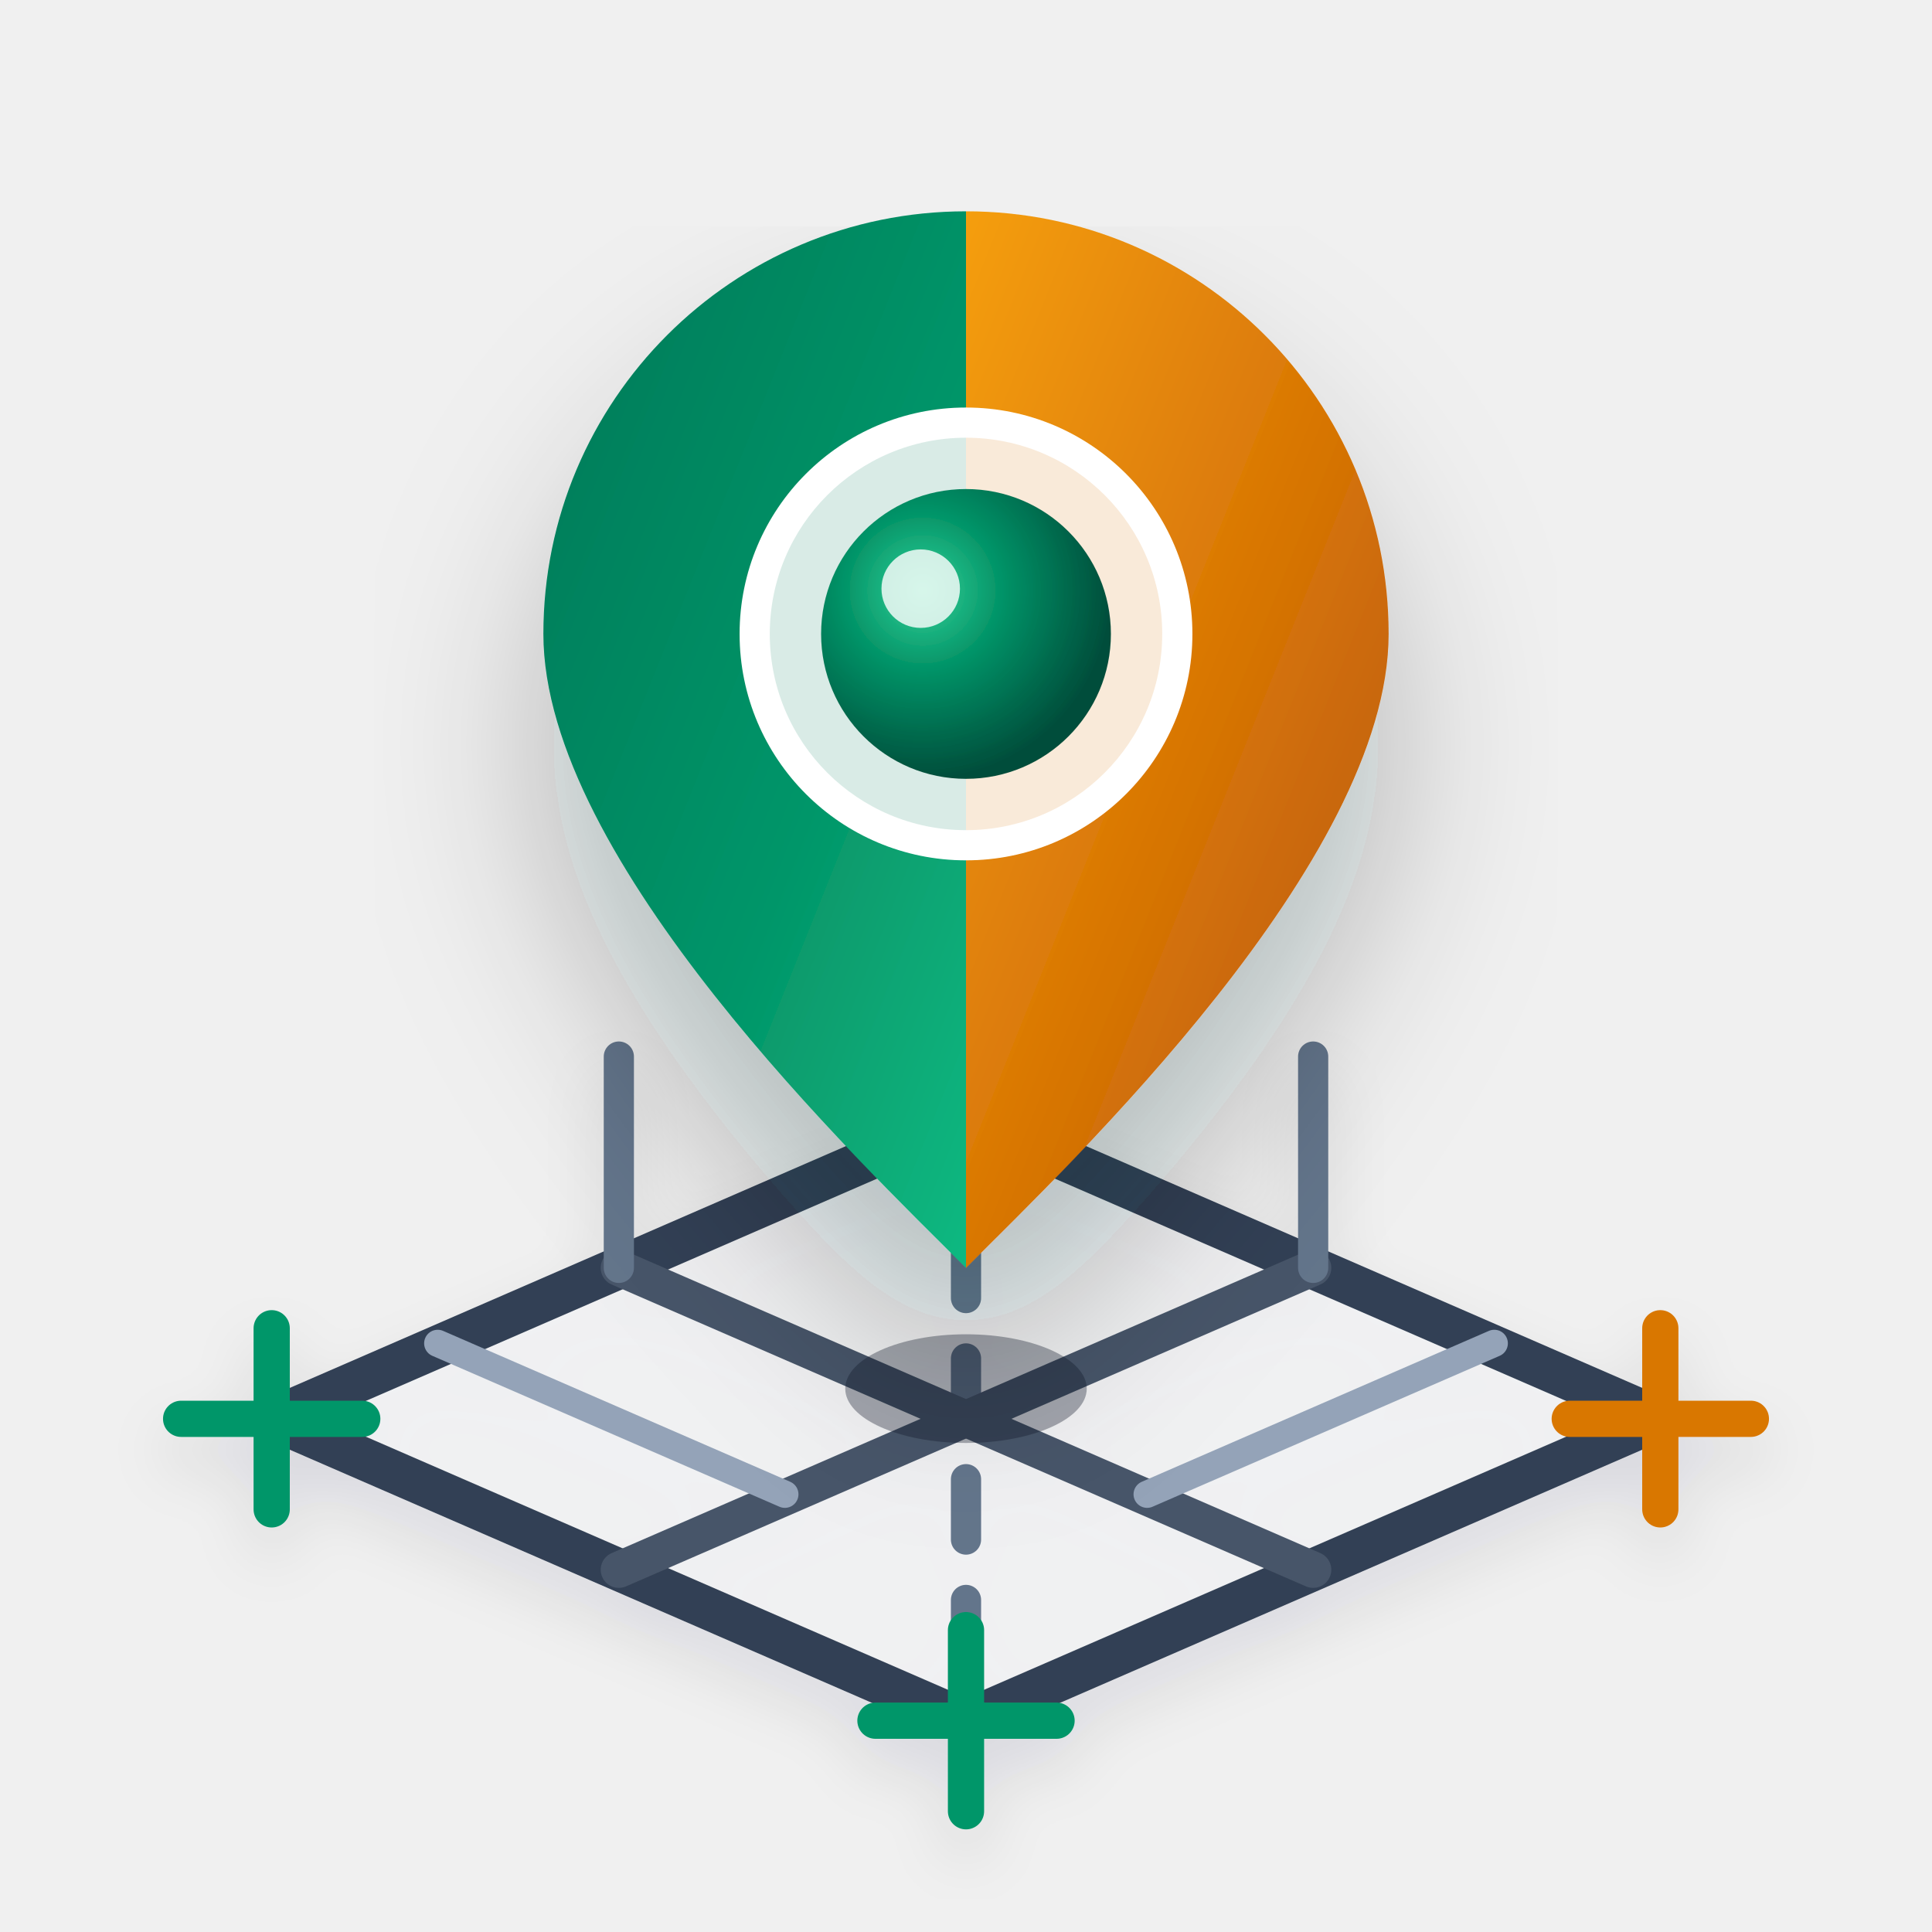
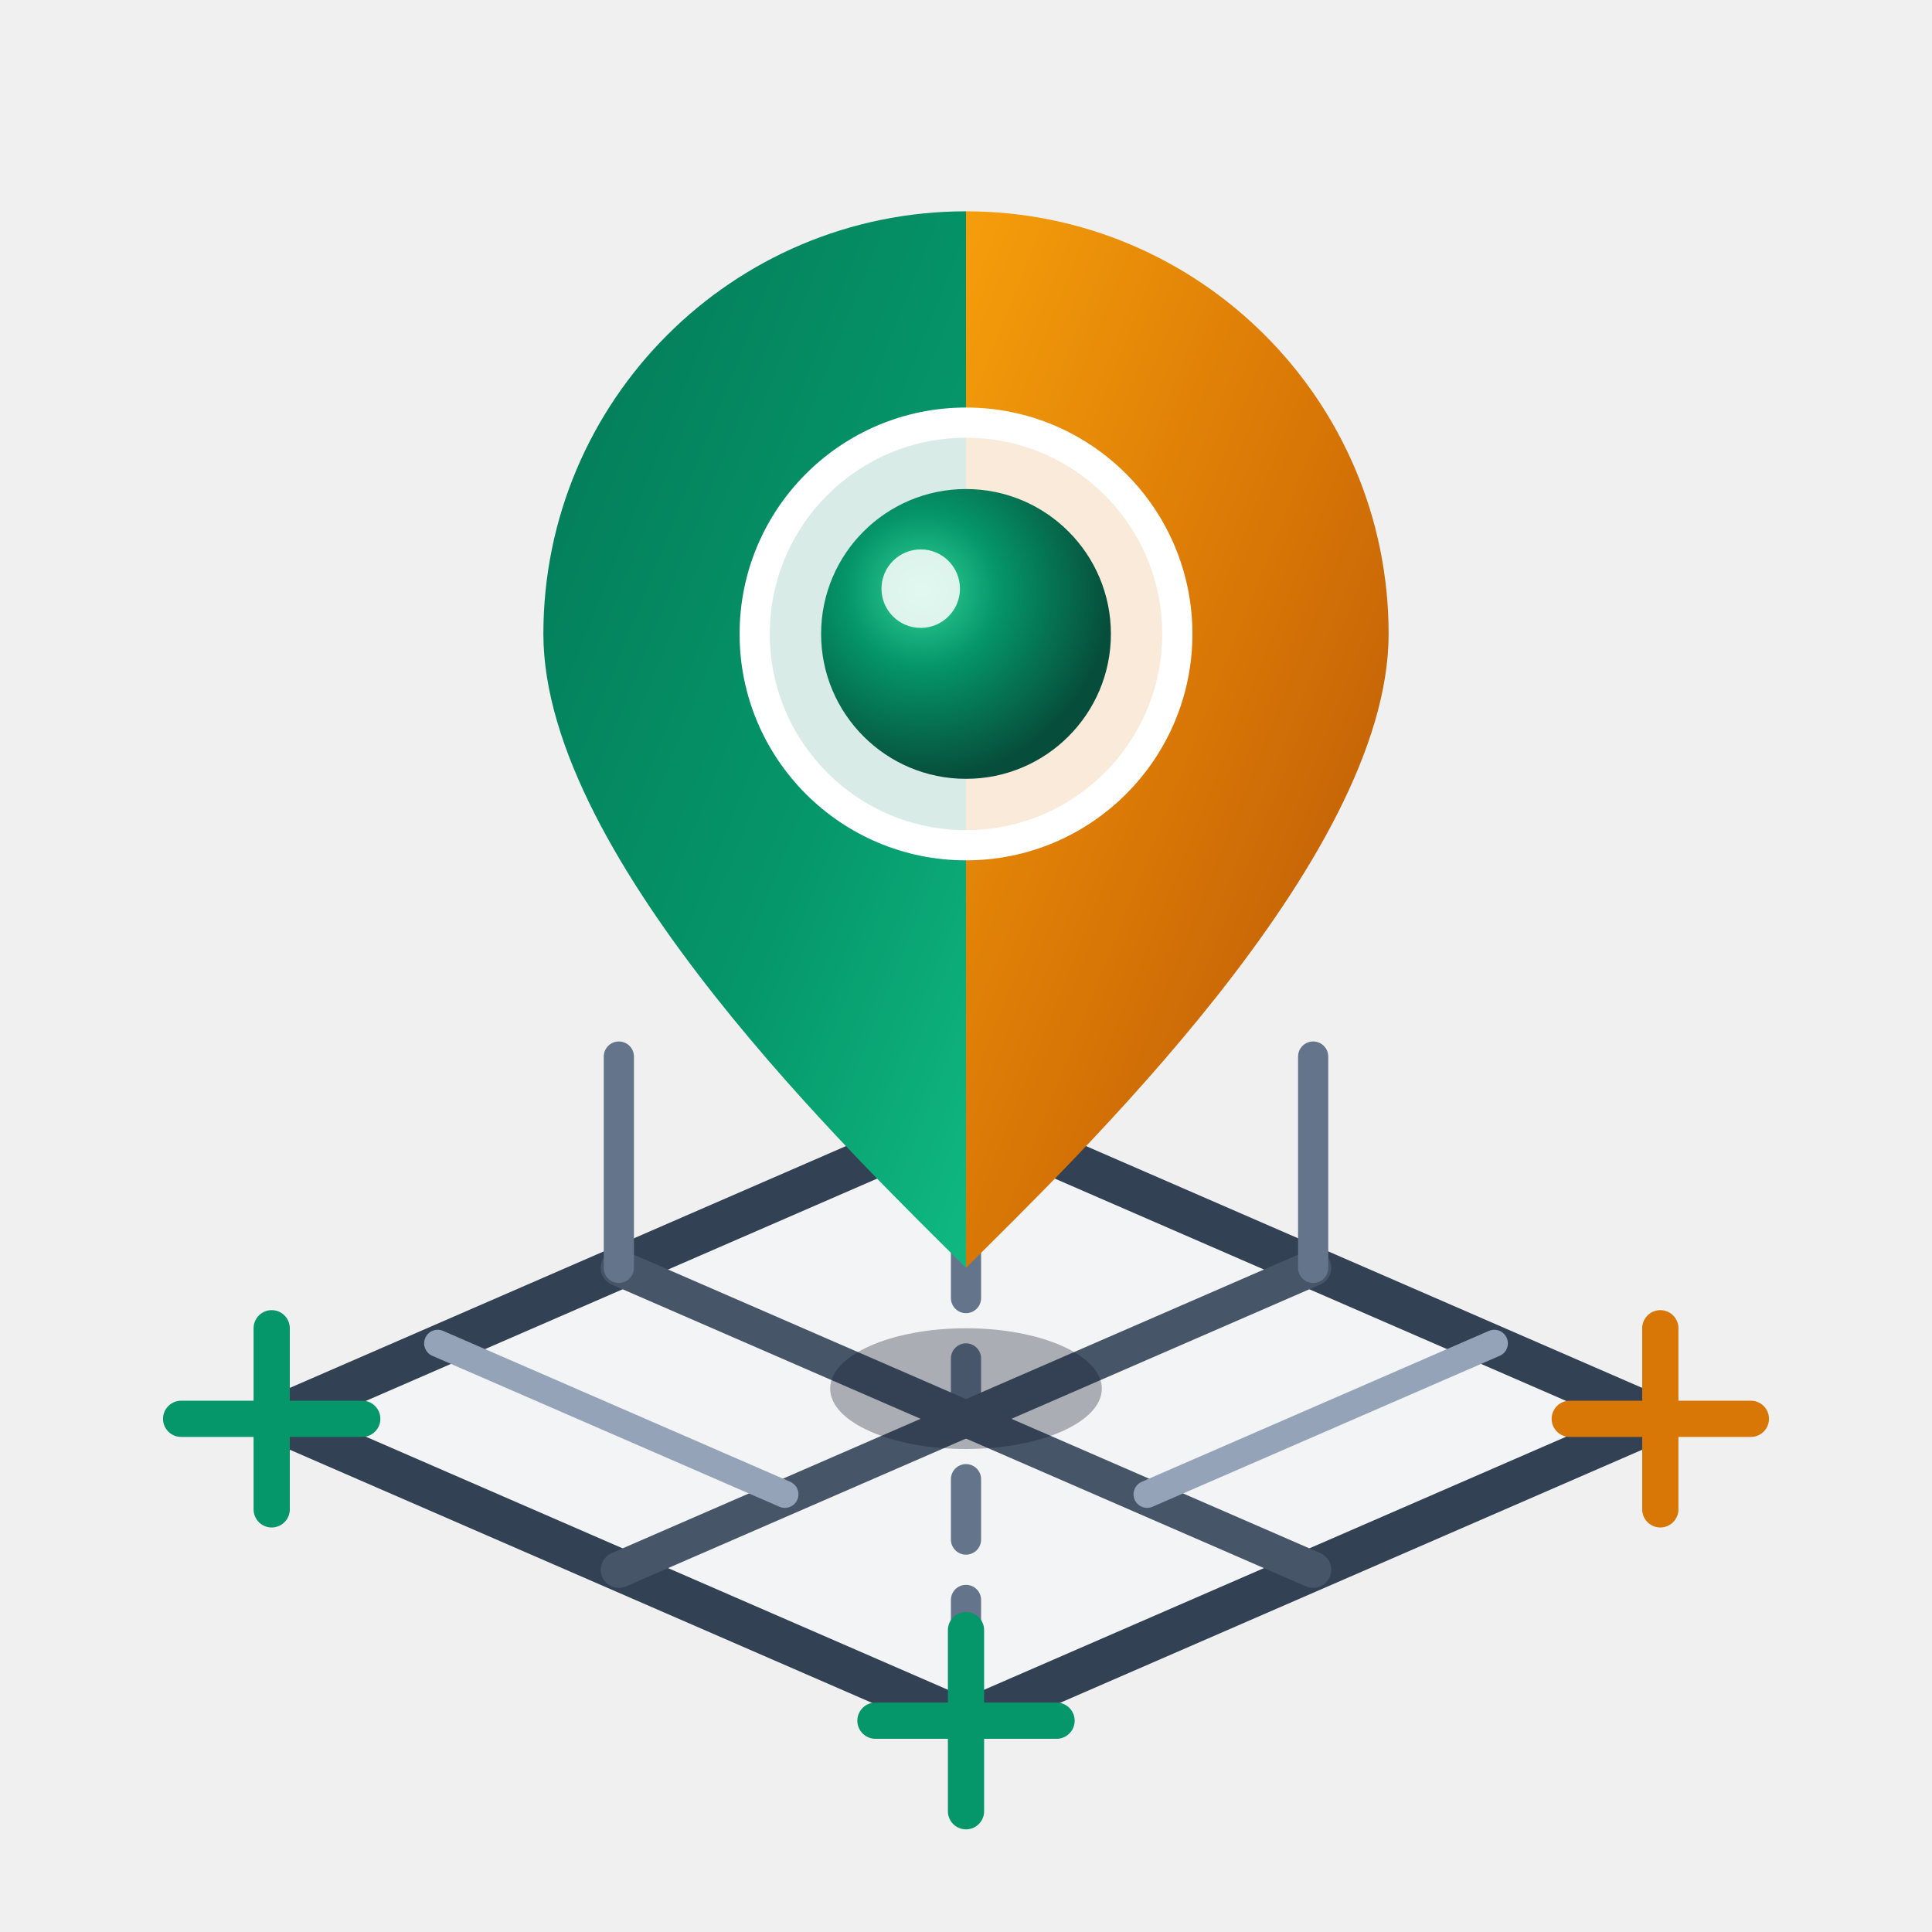
<svg xmlns="http://www.w3.org/2000/svg" viewBox="0 0 64 64" fill="none">
  <defs>
    <linearGradient id="pinLeftEmerald" x1="0%" y1="0%" x2="100%" y2="100%">
      <stop offset="0%" stop-color="#047857" />
      <stop offset="60%" stop-color="#059669" />
      <stop offset="100%" stop-color="#10B981" />
    </linearGradient>
    <linearGradient id="pinRightGold" x1="0%" y1="0%" x2="100%" y2="100%">
      <stop offset="0%" stop-color="#F59E0B" />
      <stop offset="50%" stop-color="#D97706" />
      <stop offset="100%" stop-color="#B45309" />
    </linearGradient>
    <radialGradient id="centerSphereGrad" cx="35%" cy="35%" r="65%">
      <stop offset="0%" stop-color="#34D399" />
      <stop offset="40%" stop-color="#059669" />
      <stop offset="100%" stop-color="#064E3B" />
    </radialGradient>
-     <filter id="pinShadow" x="-20%" y="-10%" width="140%" height="150%">
-       <feDropShadow dx="0" dy="4" stdDeviation="3" flood-color="#0F172A" flood-opacity="0.25" />
-     </filter>
-     <filter id="gridGlow" x="-10%" y="-10%" width="120%" height="120%">
-       <feDropShadow dx="0" dy="1" stdDeviation="1" flood-color="#0F172A" flood-opacity="0.1" />
-     </filter>
  </defs>
-   <g filter="url(#gridGlow)" stroke-linecap="round" stroke-linejoin="round">
+   <g stroke-linecap="round" stroke-linejoin="round">
    <path d="M32 37L55 47L32 57L9 47Z" fill="#F8FAFC" fill-opacity="0.4" stroke="#334155" stroke-width="1.4" />
    <path d="M32 37V57" stroke="#64748B" stroke-width="1" stroke-dasharray="2 2" />
    <path d="M20.5 42L43.5 52" stroke="#475569" stroke-width="1.2" />
    <path d="M43.5 42L20.5 52" stroke="#475569" stroke-width="1.2" />
    <path d="M14.5 44.5L26 49.5" stroke="#94A3B8" stroke-width="0.9" />
    <path d="M49.5 44.5L38 49.5" stroke="#94A3B8" stroke-width="0.9" />
    <path d="M9 44V50M6 47H12" stroke="#059669" stroke-width="1.2" />
    <path d="M55 44V50M52 47H58" stroke="#D97706" stroke-width="1.2" />
    <path d="M32 54V60M29 57H35" stroke="#059669" stroke-width="1.2" />
    <path d="M20.5 35V42" stroke="#64748B" stroke-width="1" />
    <path d="M43.5 35V42" stroke="#64748B" stroke-width="1" />
    <path d="M32 31V37" stroke="#059669" stroke-width="1.2" />
  </g>
-   <ellipse cx="32" cy="46" rx="4" ry="1.8" fill="#0F172A" fill-opacity="0.35" />
-   <g filter="url(#pinShadow)">
-     <path d="M32 7C24.268 7 18 13.268 18 21C18 28.5 28.5 38.5 32 42V7Z" fill="url(#pinLeftEmerald)" />
-     <path d="M32 7V42C35.5 38.5 46 28.5 46 21C46 13.268 39.732 7 32 7Z" fill="url(#pinRightGold)" />
+   <ellipse cx="32" cy="46" rx="4.5" ry="2" fill="#0F172A" fill-opacity="0.32" />
+   <g>
+     <path d="M32 7C24.268 7 18 13.268 18 21C18 28.5 28.5 38.5 32 42V7Z" fill="url(#pinLeftEmerald) #059669" />
+     <path d="M32 7V42C35.5 38.5 46 28.5 46 21C46 13.268 39.732 7 32 7Z" fill="url(#pinRightGold) #D97706" />
    <circle cx="32" cy="21" r="7.5" fill="#FFFFFF" />
    <path d="M32 14.5C28.41 14.5 25.5 17.41 25.5 21C25.5 24.59 28.41 27.5 32 27.5V14.5Z" fill="#047857" fill-opacity="0.15" />
    <path d="M32 14.5V27.5C35.59 27.5 38.5 24.59 38.5 21C38.5 17.41 35.59 14.5 32 14.5Z" fill="#D97706" fill-opacity="0.15" />
-     <circle cx="32" cy="21" r="4.8" fill="url(#centerSphereGrad)" />
-     <circle cx="30.5" cy="19.5" r="1.3" fill="#FFFFFF" fill-opacity="0.8" />
+     <circle cx="32" cy="21" r="4.8" fill="url(#centerSphereGrad) #059669" />
+     <circle cx="30.5" cy="19.5" r="1.3" fill="#FFFFFF" fill-opacity="0.85" />
  </g>
</svg>
